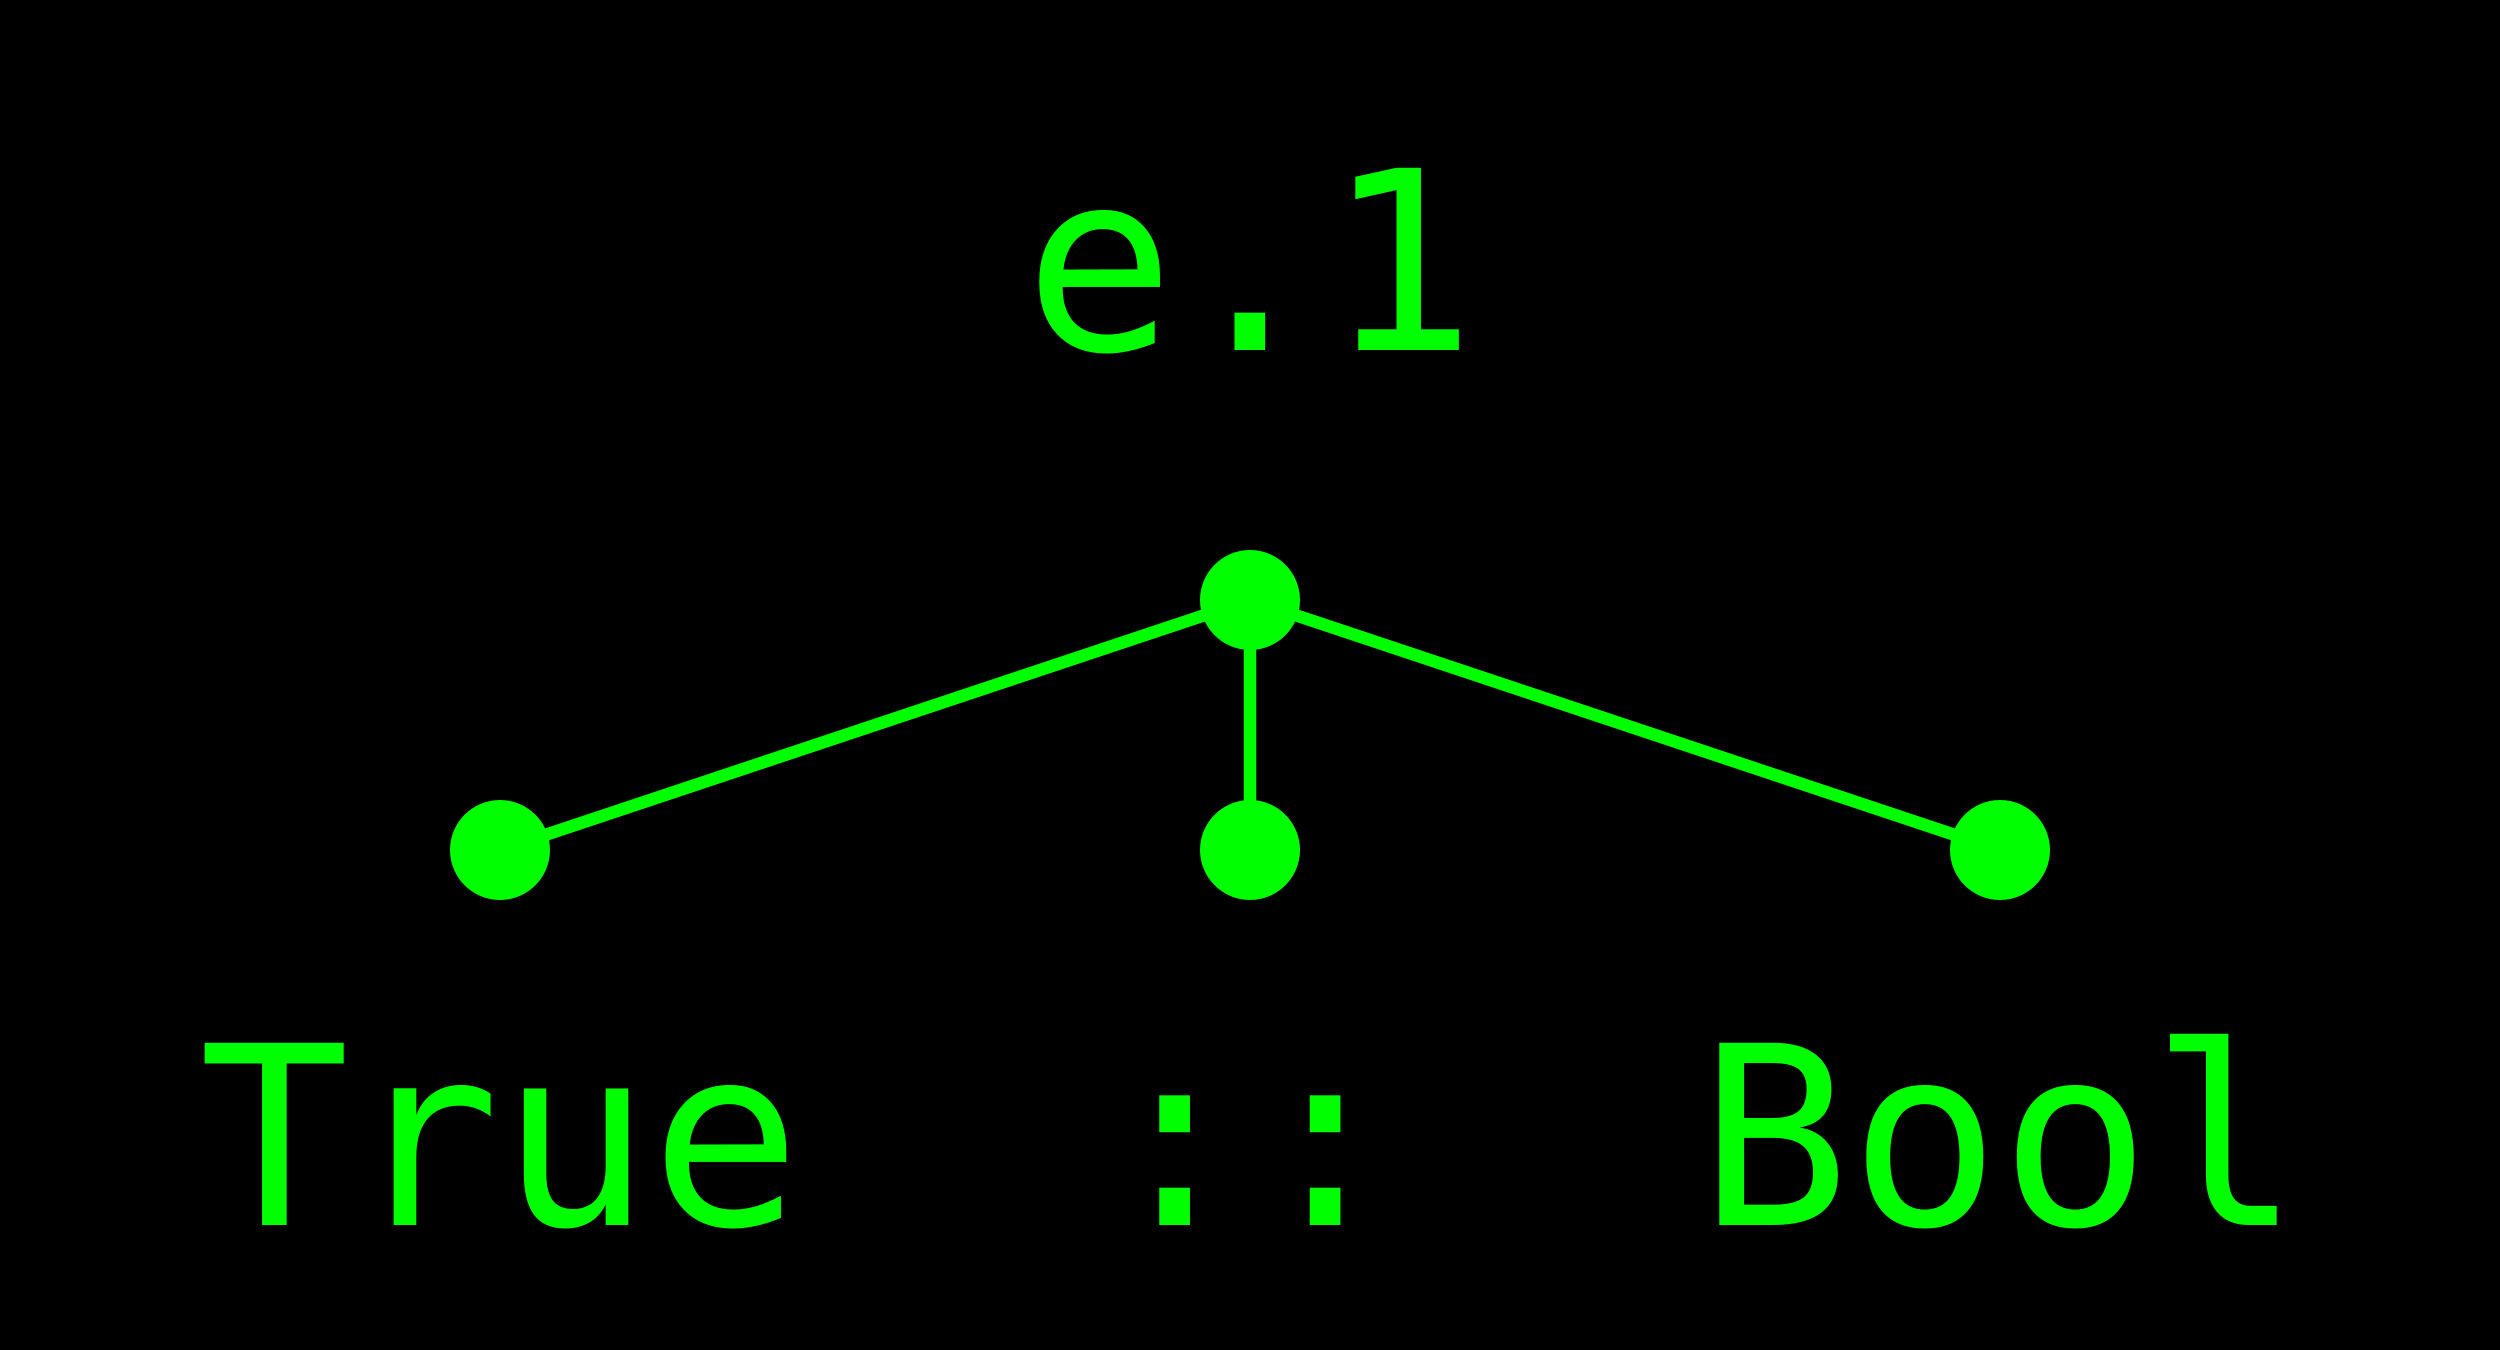
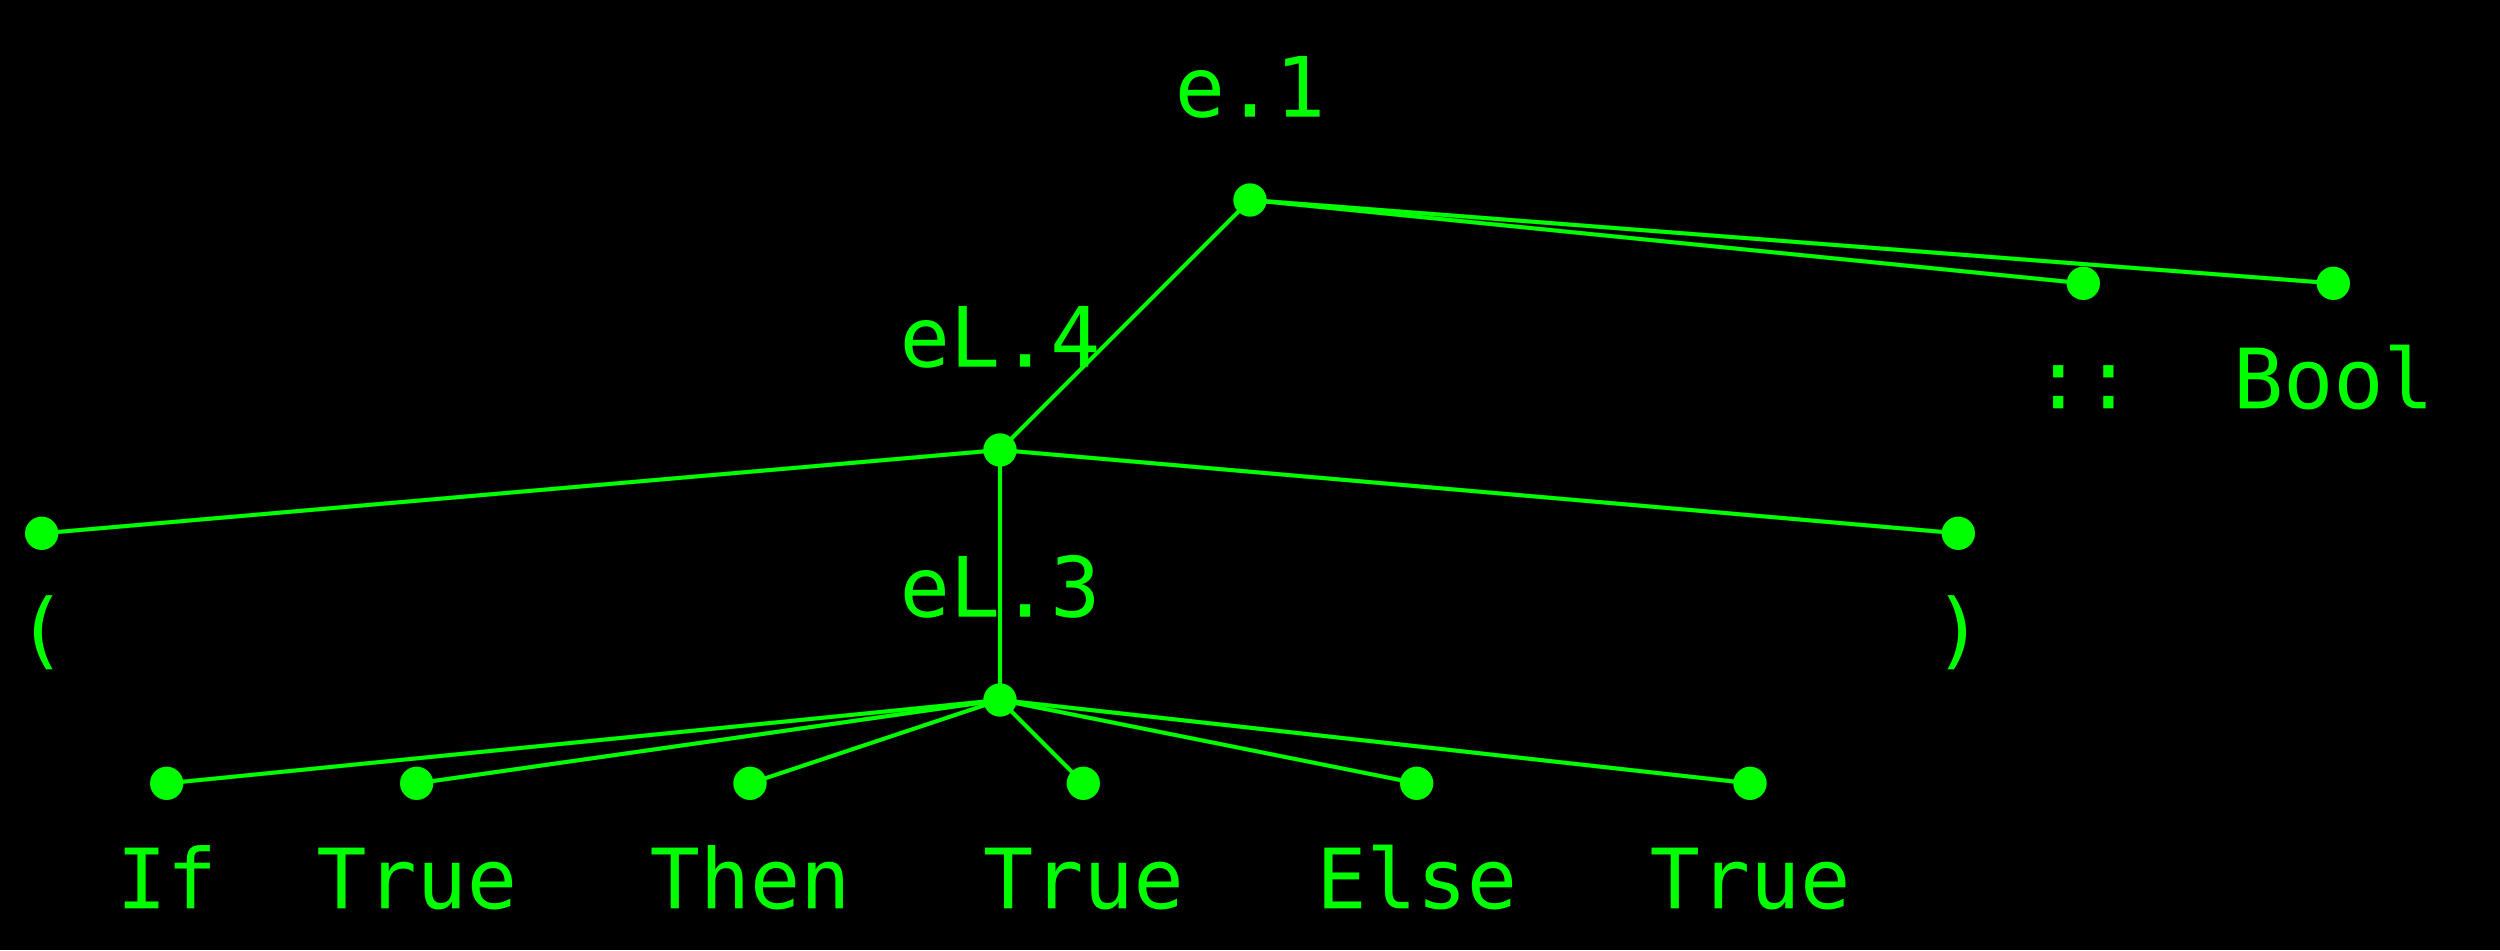
- <svg xmlns="http://www.w3.org/2000/svg" version="1.1" width="200" height="108" viewBox="0 0 200 108">
-   <rect width="200" height="108" fill="#000000" />
-   <rect x="81" y="8" width="39" height="30" fill="#000000" fill-opacity="0.5" />
-   <text x="100" y="28" font-size="20" text-anchor="middle" font-family="mono" fill="#00ff00">e.1</text>
-   <circle r="4" cx="100" cy="48" fill="#00ff00" />
-   <rect x="14" y="78" width="52" height="30" fill="#000000" fill-opacity="0.5" />
-   <text x="40" y="98" font-size="20" text-anchor="middle" font-family="mono" fill="#00ff00">True</text>
-   <circle r="4" cx="40" cy="68" fill="#00ff00" />
-   <rect x="87" y="78" width="26" height="30" fill="#000000" fill-opacity="0.5" />
-   <text x="100" y="98" font-size="20" text-anchor="middle" font-family="mono" fill="#00ff00">::</text>
-   <circle r="4" cx="100" cy="68" fill="#00ff00" />
-   <rect x="134" y="78" width="52" height="30" fill="#000000" fill-opacity="0.5" />
-   <text x="160" y="98" font-size="20" text-anchor="middle" font-family="mono" fill="#00ff00">Bool</text>
-   <circle r="4" cx="160" cy="68" fill="#00ff00" />
-   <path d="M 100 48 , 40 68" stroke="#00ff00" stroke-width="1" stroke-linecap="round" />
-   <path d="M 100 48 , 100 68" stroke="#00ff00" stroke-width="1" stroke-linecap="round" />
-   <path d="M 100 48 , 160 68" stroke="#00ff00" stroke-width="1" stroke-linecap="round" />
+ <svg xmlns="http://www.w3.org/2000/svg" version="1.1" width="600" height="228" viewBox="0 0 600 228">
+   <rect width="600" height="228" fill="#000000" />
+   <rect x="281" y="8" width="39" height="30" fill="#000000" fill-opacity="0.5" />
+   <text x="300" y="28" font-size="20" text-anchor="middle" font-family="mono" fill="#00ff00">e.1</text>
+   <circle r="4" cx="300" cy="48" fill="#00ff00" />
+   <rect x="214" y="68" width="52" height="30" fill="#000000" fill-opacity="0.5" />
+   <text x="240" y="88" font-size="20" text-anchor="middle" font-family="mono" fill="#00ff00">eL.4</text>
+   <circle r="4" cx="240" cy="108" fill="#00ff00" />
+   <rect x="4" y="138" width="13" height="30" fill="#000000" fill-opacity="0.5" />
+   <text x="10" y="158" font-size="20" text-anchor="middle" font-family="mono" fill="#00ff00">(</text>
+   <circle r="4" cx="10" cy="128" fill="#00ff00" />
+   <rect x="214" y="128" width="52" height="30" fill="#000000" fill-opacity="0.5" />
+   <text x="240" y="148" font-size="20" text-anchor="middle" font-family="mono" fill="#00ff00">eL.3</text>
+   <circle r="4" cx="240" cy="168" fill="#00ff00" />
+   <rect x="27" y="198" width="26" height="30" fill="#000000" fill-opacity="0.5" />
+   <text x="40" y="218" font-size="20" text-anchor="middle" font-family="mono" fill="#00ff00">If</text>
+   <circle r="4" cx="40" cy="188" fill="#00ff00" />
+   <rect x="74" y="198" width="52" height="30" fill="#000000" fill-opacity="0.5" />
+   <text x="100" y="218" font-size="20" text-anchor="middle" font-family="mono" fill="#00ff00">True</text>
+   <circle r="4" cx="100" cy="188" fill="#00ff00" />
+   <rect x="154" y="198" width="52" height="30" fill="#000000" fill-opacity="0.5" />
+   <text x="180" y="218" font-size="20" text-anchor="middle" font-family="mono" fill="#00ff00">Then</text>
+   <circle r="4" cx="180" cy="188" fill="#00ff00" />
+   <rect x="234" y="198" width="52" height="30" fill="#000000" fill-opacity="0.5" />
+   <text x="260" y="218" font-size="20" text-anchor="middle" font-family="mono" fill="#00ff00">True</text>
+   <circle r="4" cx="260" cy="188" fill="#00ff00" />
+   <rect x="314" y="198" width="52" height="30" fill="#000000" fill-opacity="0.5" />
+   <text x="340" y="218" font-size="20" text-anchor="middle" font-family="mono" fill="#00ff00">Else</text>
+   <circle r="4" cx="340" cy="188" fill="#00ff00" />
+   <rect x="394" y="198" width="52" height="30" fill="#000000" fill-opacity="0.5" />
+   <text x="420" y="218" font-size="20" text-anchor="middle" font-family="mono" fill="#00ff00">True</text>
+   <circle r="4" cx="420" cy="188" fill="#00ff00" />
+   <rect x="464" y="138" width="13" height="30" fill="#000000" fill-opacity="0.5" />
+   <text x="470" y="158" font-size="20" text-anchor="middle" font-family="mono" fill="#00ff00">)</text>
+   <circle r="4" cx="470" cy="128" fill="#00ff00" />
+   <rect x="487" y="78" width="26" height="30" fill="#000000" fill-opacity="0.5" />
+   <text x="500" y="98" font-size="20" text-anchor="middle" font-family="mono" fill="#00ff00">::</text>
+   <circle r="4" cx="500" cy="68" fill="#00ff00" />
+   <rect x="534" y="78" width="52" height="30" fill="#000000" fill-opacity="0.5" />
+   <text x="560" y="98" font-size="20" text-anchor="middle" font-family="mono" fill="#00ff00">Bool</text>
+   <circle r="4" cx="560" cy="68" fill="#00ff00" />
+   <path d="M 300 48 , 240 108" stroke="#00ff00" stroke-width="1" stroke-linecap="round" />
+   <path d="M 300 48 , 500 68" stroke="#00ff00" stroke-width="1" stroke-linecap="round" />
+   <path d="M 300 48 , 560 68" stroke="#00ff00" stroke-width="1" stroke-linecap="round" />
+   <path d="M 240 108 , 10 128" stroke="#00ff00" stroke-width="1" stroke-linecap="round" />
+   <path d="M 240 108 , 240 168" stroke="#00ff00" stroke-width="1" stroke-linecap="round" />
+   <path d="M 240 108 , 470 128" stroke="#00ff00" stroke-width="1" stroke-linecap="round" />
+   <path d="M 240 168 , 40 188" stroke="#00ff00" stroke-width="1" stroke-linecap="round" />
+   <path d="M 240 168 , 100 188" stroke="#00ff00" stroke-width="1" stroke-linecap="round" />
+   <path d="M 240 168 , 180 188" stroke="#00ff00" stroke-width="1" stroke-linecap="round" />
+   <path d="M 240 168 , 260 188" stroke="#00ff00" stroke-width="1" stroke-linecap="round" />
+   <path d="M 240 168 , 340 188" stroke="#00ff00" stroke-width="1" stroke-linecap="round" />
+   <path d="M 240 168 , 420 188" stroke="#00ff00" stroke-width="1" stroke-linecap="round" />
</svg>
